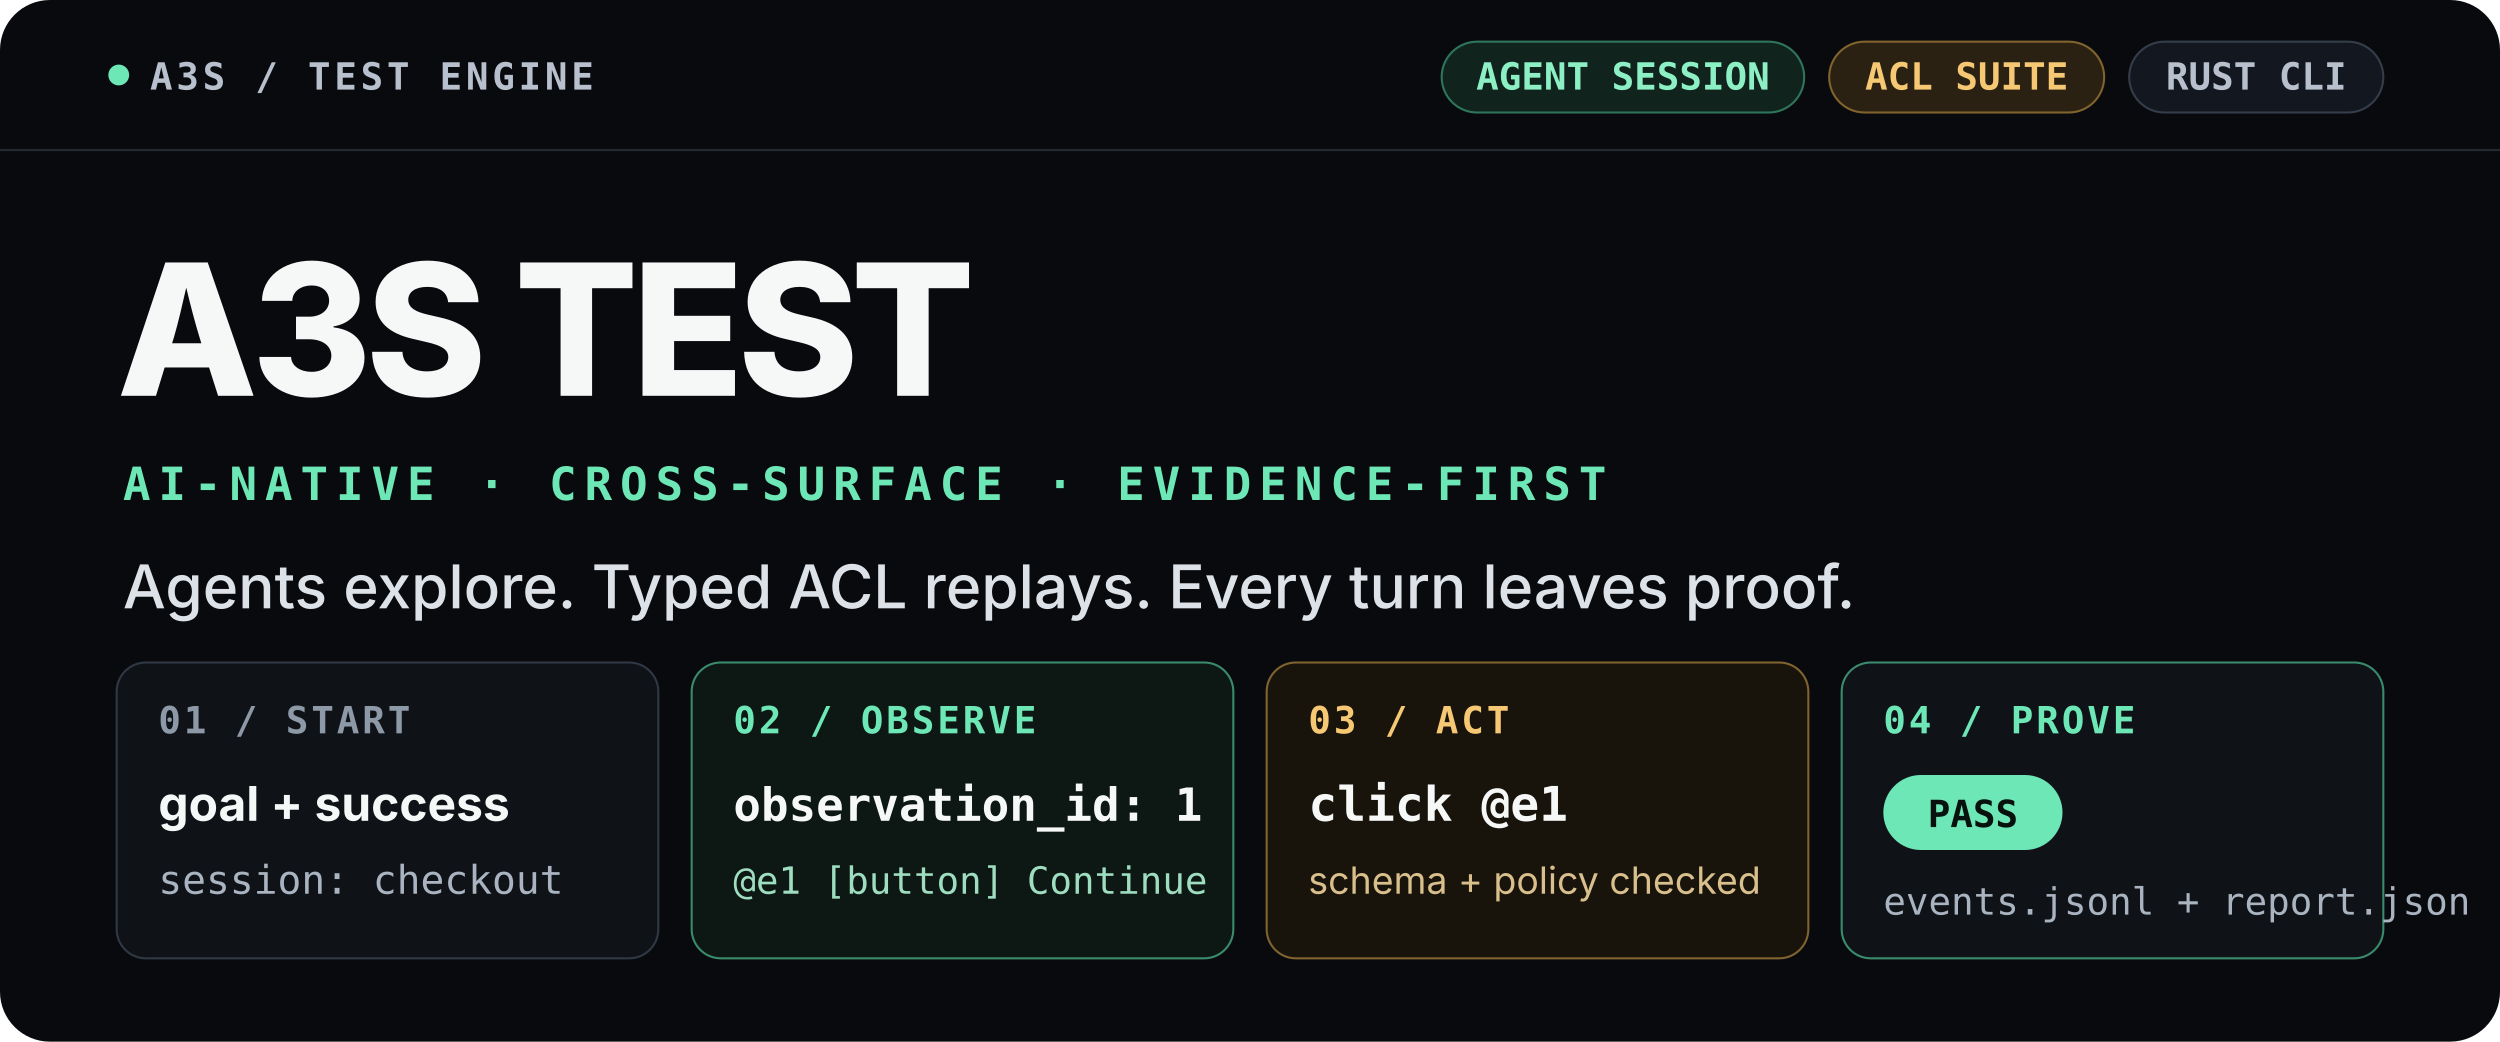
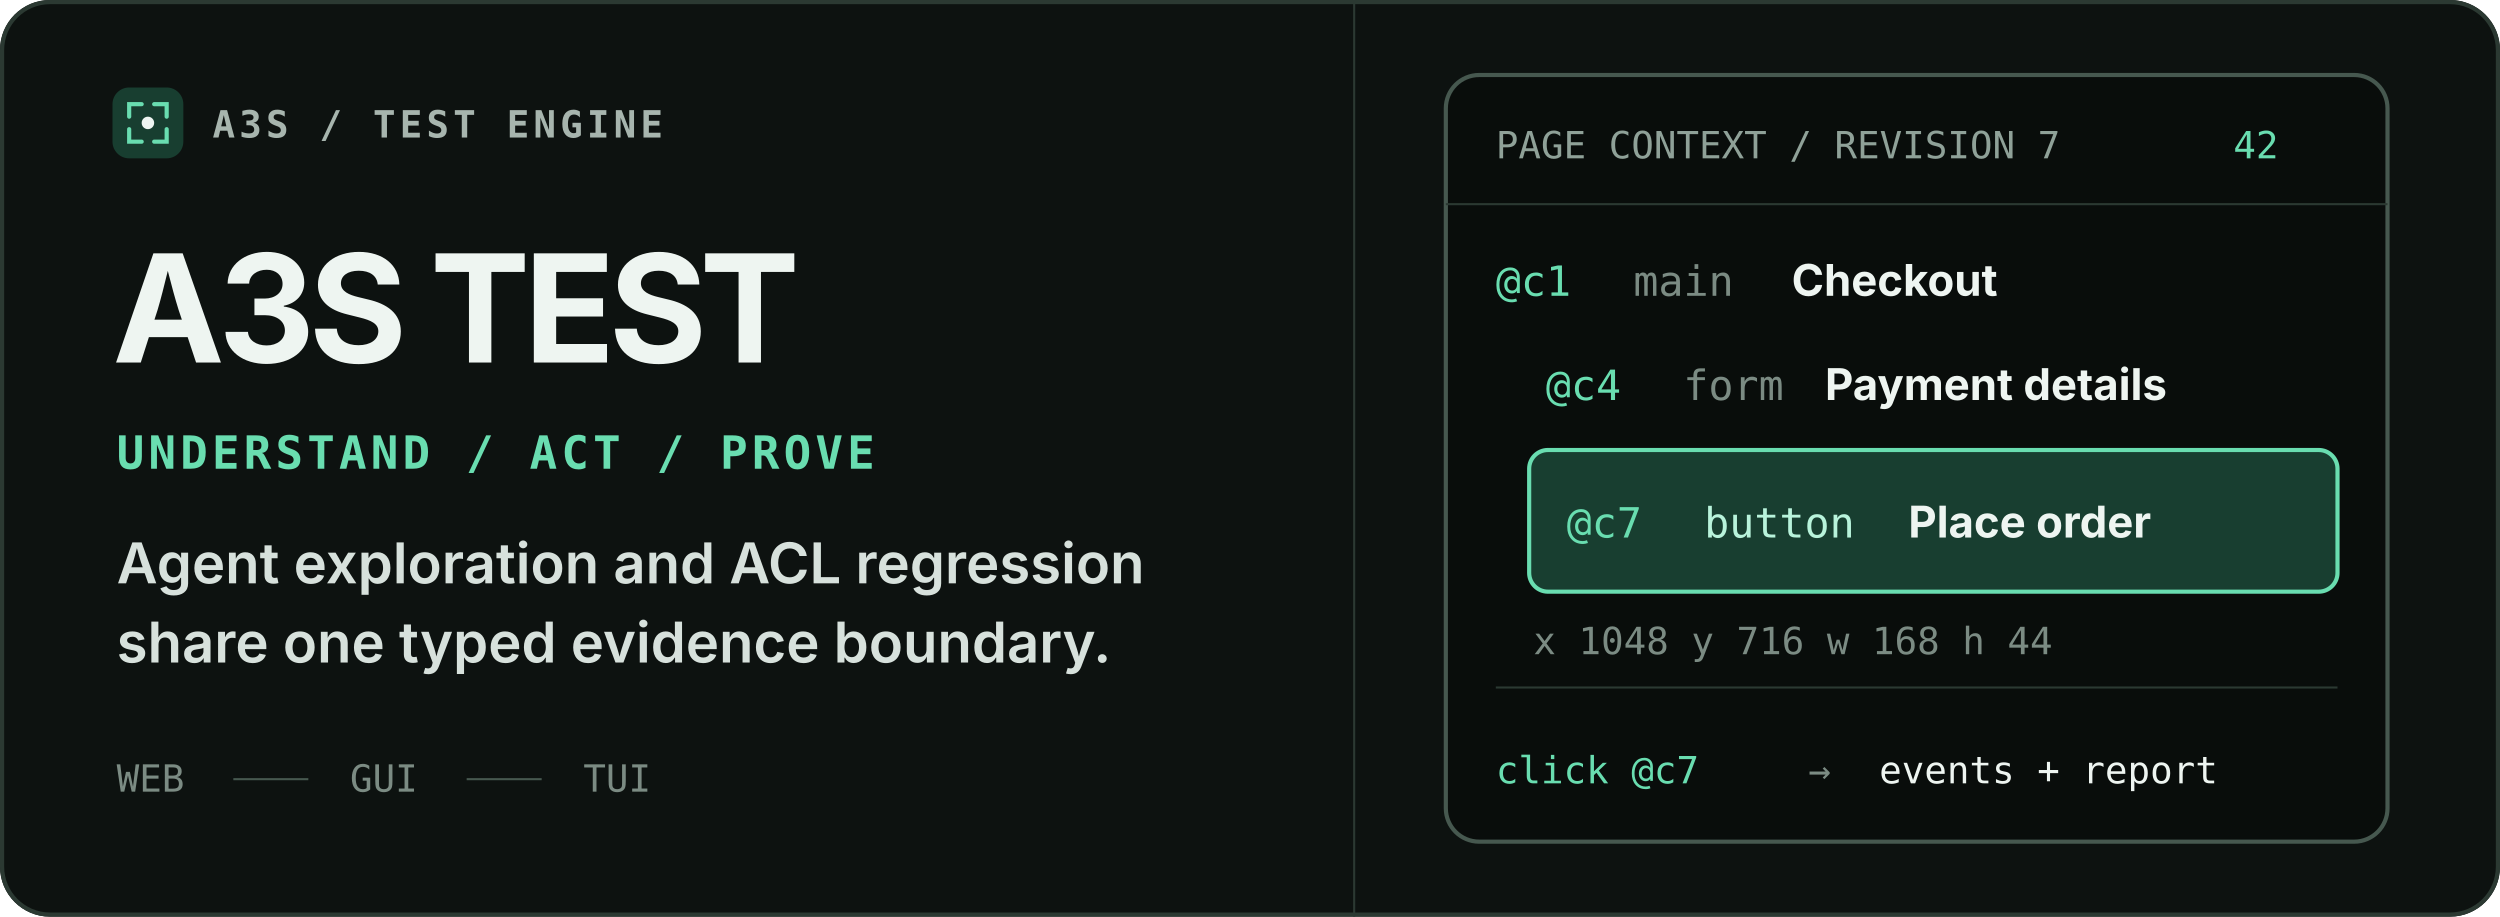
- <svg xmlns="http://www.w3.org/2000/svg" width="1200" height="500" viewBox="0 0 1200 500" role="img" aria-labelledby="title desc">
-   <rect width="1200" height="500" rx="24" fill="#080A0D" />
-   <path d="M0 72H1200" stroke="#242A33" />
-   <g id="repository-metadata" font-family="ui-monospace, SFMono-Regular, Menlo, Consolas, monospace">
-     <circle cx="57" cy="36" r="5" fill="#6EE7B7" />
-     <text x="72" y="43" fill="#B7C0CC" font-size="18" font-weight="700" letter-spacing="1.8">A3S / TEST ENGINE</text>
-     <g transform="translate(692 20)" font-size="18" font-weight="700">
-       <rect width="174" height="34" rx="17" fill="#10241D" stroke="#2E755B" />
-       <text x="87" y="23" text-anchor="middle" fill="#8DF0C5">AGENT SESSION</text>
-       <rect x="186" width="132" height="34" rx="17" fill="#2A2112" stroke="#81632D" />
-       <text x="252" y="23" text-anchor="middle" fill="#F7C873">ACL SUITE</text>
-       <rect x="330" width="122" height="34" rx="17" fill="#131820" stroke="#343D49" />
-       <text x="391" y="23" text-anchor="middle" fill="#B7C0CC">RUST CLI</text>
+ <svg xmlns="http://www.w3.org/2000/svg" width="1200" height="440" viewBox="0 0 1200 440" role="img" aria-labelledby="title desc">
+   <rect width="1200" height="440" rx="24" fill="#0d1210" />
+   <rect x="1" y="1" width="1198" height="438" rx="23" fill="none" stroke="#2b3932" stroke-width="2" />
+   <line x1="650" y1="0" x2="650" y2="440" stroke="#2b3932" />
+   <g transform="translate(54 42)">
+     <rect width="34" height="34" rx="8" fill="#183e30" />
+     <path d="M8 14V8h6M20 8h6v6M26 20v6h-6M14 26H8v-6" fill="none" stroke="#69ddb0" stroke-width="2" stroke-linecap="round" />
+     <circle cx="17" cy="17" r="3" fill="#eef5f1" />
+     <text x="48" y="24" fill="#a7b5ae" font-family="ui-monospace,SFMono-Regular,Menlo,monospace" font-size="18" font-weight="650" letter-spacing="2">A3S / TEST ENGINE</text>
+   </g>
+   <text x="54" y="174" fill="#eef5f1" font-family="-apple-system,BlinkMacSystemFont,'Segoe UI','PingFang SC',sans-serif" font-size="72" font-weight="680" letter-spacing="-3">A3S TEST</text>
+   <text x="56" y="225" fill="#69ddb0" font-family="ui-monospace,SFMono-Regular,Menlo,monospace" font-size="22" font-weight="650" letter-spacing="2">UNDERSTAND / ACT / PROVE</text>
+   <text x="56" y="280" fill="#d7e1dc" font-family="-apple-system,BlinkMacSystemFont,'Segoe UI','PingFang SC',sans-serif" font-size="27" font-weight="560">Agent exploration and ACL regression</text>
+   <text x="56" y="318" fill="#d7e1dc" font-family="-apple-system,BlinkMacSystemFont,'Segoe UI','PingFang SC',sans-serif" font-size="27" font-weight="560">share one typed evidence boundary.</text>
+   <g transform="translate(56 360)">
+     <text x="0" y="20" fill="#7b8b83" font-family="ui-monospace,SFMono-Regular,Menlo,monospace" font-size="18">WEB</text>
+     <line x1="56" y1="14" x2="92" y2="14" stroke="#46584f" />
+     <text x="112" y="20" fill="#7b8b83" font-family="ui-monospace,SFMono-Regular,Menlo,monospace" font-size="18">GUI</text>
+     <line x1="168" y1="14" x2="204" y2="14" stroke="#46584f" />
+     <text x="224" y="20" fill="#7b8b83" font-family="ui-monospace,SFMono-Regular,Menlo,monospace" font-size="18">TUI</text>
+   </g>
+   <g transform="translate(694 36)">
+     <rect width="452" height="368" rx="16" fill="#090d0b" stroke="#46584f" stroke-width="2" />
+     <g transform="translate(24 22)">
+       <text x="0" y="18" fill="#8fa198" font-family="ui-monospace,SFMono-Regular,Menlo,monospace" font-size="18">PAGE CONTEXT / REVISION 7</text>
+       <text x="354" y="18" fill="#69ddb0" font-family="ui-monospace,SFMono-Regular,Menlo,monospace" font-size="18">42</text>
    </g>
-   </g>
-   <g id="title-block" transform="translate(56 108)">
-     <text x="0" y="82" fill="#F6F8F7" font-size="88" font-weight="780" letter-spacing="-3" font-family="-apple-system, BlinkMacSystemFont, 'Segoe UI', sans-serif">A3S TEST</text>
-     <text x="3" y="132" fill="#6EE7B7" font-size="22" font-weight="750" letter-spacing="3.8" font-family="ui-monospace, SFMono-Regular, Menlo, Consolas, monospace">AI-NATIVE · CROSS-SURFACE · EVIDENCE-FIRST</text>
-     <text x="3" y="184" fill="#DCE2E7" font-size="29" font-weight="520" font-family="-apple-system, BlinkMacSystemFont, 'Segoe UI', sans-serif">Agents explore. Typed ACL replays. Every turn leaves proof.</text>
-   </g>
-   <g id="execution-ledger" transform="translate(56 318)">
-     <g id="start-step">
-       <rect width="260" height="142" rx="14" fill="#0F1318" stroke="#303844" />
-       <text x="20" y="34" fill="#8E99A8" font-size="18" font-weight="700" letter-spacing="1.4" font-family="ui-monospace, SFMono-Regular, Menlo, Consolas, monospace">01 / START</text>
-       <text x="20" y="76" fill="#F6F8F7" font-size="23" font-weight="700" font-family="-apple-system, BlinkMacSystemFont, 'Segoe UI', sans-serif">goal + success</text>
-       <text x="20" y="111" fill="#AAB4C0" font-size="19" font-family="ui-monospace, SFMono-Regular, Menlo, Consolas, monospace">session: checkout</text>
+     <line x1="0" y1="62" x2="452" y2="62" stroke="#2b3932" />
+     <g transform="translate(24 86)">
+       <text x="0" y="20" fill="#69ddb0" font-family="ui-monospace,SFMono-Regular,Menlo,monospace" font-size="20">@c1</text>
+       <text x="66" y="20" fill="#7b8b83" font-family="ui-monospace,SFMono-Regular,Menlo,monospace" font-size="20">main</text>
+       <text x="142" y="20" fill="#eef5f1" font-family="-apple-system,BlinkMacSystemFont,'Segoe UI',sans-serif" font-size="21" font-weight="650">Checkout</text>
+       <text x="24" y="70" fill="#69ddb0" font-family="ui-monospace,SFMono-Regular,Menlo,monospace" font-size="20">@c4</text>
+       <text x="90" y="70" fill="#7b8b83" font-family="ui-monospace,SFMono-Regular,Menlo,monospace" font-size="20">form</text>
+       <text x="158" y="70" fill="#eef5f1" font-family="-apple-system,BlinkMacSystemFont,'Segoe UI',sans-serif" font-size="21" font-weight="650">Payment details</text>
+       <rect x="16" y="94" width="388" height="68" rx="9" fill="#183e30" stroke="#69ddb0" stroke-width="2" />
+       <text x="34" y="136" fill="#69ddb0" font-family="ui-monospace,SFMono-Regular,Menlo,monospace" font-size="20">@c7</text>
+       <text x="100" y="136" fill="#b8f3db" font-family="ui-monospace,SFMono-Regular,Menlo,monospace" font-size="20">button</text>
+       <text x="198" y="136" fill="#eef5f1" font-family="-apple-system,BlinkMacSystemFont,'Segoe UI',sans-serif" font-size="21" font-weight="650">Place order</text>
+       <text x="18" y="192" fill="#7b8b83" font-family="ui-monospace,SFMono-Regular,Menlo,monospace" font-size="18">x 1048  y 716  w 168  h 44</text>
    </g>
-     <g id="observe-step" transform="translate(276 0)">
-       <rect width="260" height="142" rx="14" fill="#0D1714" stroke="#3A8B6C" />
-       <text x="20" y="34" fill="#6EE7B7" font-size="18" font-weight="700" letter-spacing="1.4" font-family="ui-monospace, SFMono-Regular, Menlo, Consolas, monospace">02 / OBSERVE</text>
-       <text x="20" y="76" fill="#F6F8F7" font-size="22" font-weight="700" font-family="ui-monospace, SFMono-Regular, Menlo, Consolas, monospace">observation_id: 1</text>
-       <text x="20" y="111" fill="#9EDDBF" font-size="18" font-family="ui-monospace, SFMono-Regular, Menlo, Consolas, monospace">@e1 [button] Continue</text>
-     </g>
-     <g id="act-step" transform="translate(552 0)">
-       <rect width="260" height="142" rx="14" fill="#18140C" stroke="#80632F" />
-       <text x="20" y="34" fill="#F7C873" font-size="18" font-weight="700" letter-spacing="1.4" font-family="ui-monospace, SFMono-Regular, Menlo, Consolas, monospace">03 / ACT</text>
-       <text x="20" y="76" fill="#F6F8F7" font-size="23" font-weight="700" font-family="ui-monospace, SFMono-Regular, Menlo, Consolas, monospace">click @e1</text>
-       <text x="20" y="111" fill="#D8BF8B" font-size="18" font-family="-apple-system, BlinkMacSystemFont, 'Segoe UI', sans-serif">schema + policy checked</text>
-     </g>
-     <g id="prove-step" transform="translate(828 0)">
-       <rect width="260" height="142" rx="14" fill="#0F1318" stroke="#3A8B6C" />
-       <text x="20" y="34" fill="#6EE7B7" font-size="18" font-weight="700" letter-spacing="1.4" font-family="ui-monospace, SFMono-Regular, Menlo, Consolas, monospace">04 / PROVE</text>
-       <rect x="20" y="54" width="86" height="36" rx="18" fill="#6EE7B7" />
-       <text x="63" y="79" text-anchor="middle" fill="#07110D" font-size="18" font-weight="850" font-family="ui-monospace, SFMono-Regular, Menlo, Consolas, monospace">PASS</text>
-       <text x="20" y="121" fill="#AAB4C0" font-size="18" font-family="ui-monospace, SFMono-Regular, Menlo, Consolas, monospace">events.jsonl + report.json</text>
+     <line x1="24" y1="294" x2="428" y2="294" stroke="#2b3932" />
+     <g transform="translate(24 320)">
+       <text x="0" y="20" fill="#69ddb0" font-family="ui-monospace,SFMono-Regular,Menlo,monospace" font-size="18">click @c7</text>
+       <text x="150" y="20" fill="#7b8b83" font-family="ui-monospace,SFMono-Regular,Menlo,monospace" font-size="18">→</text>
+       <text x="184" y="20" fill="#eef5f1" font-family="ui-monospace,SFMono-Regular,Menlo,monospace" font-size="18">events + report</text>
    </g>
  </g>
</svg>
